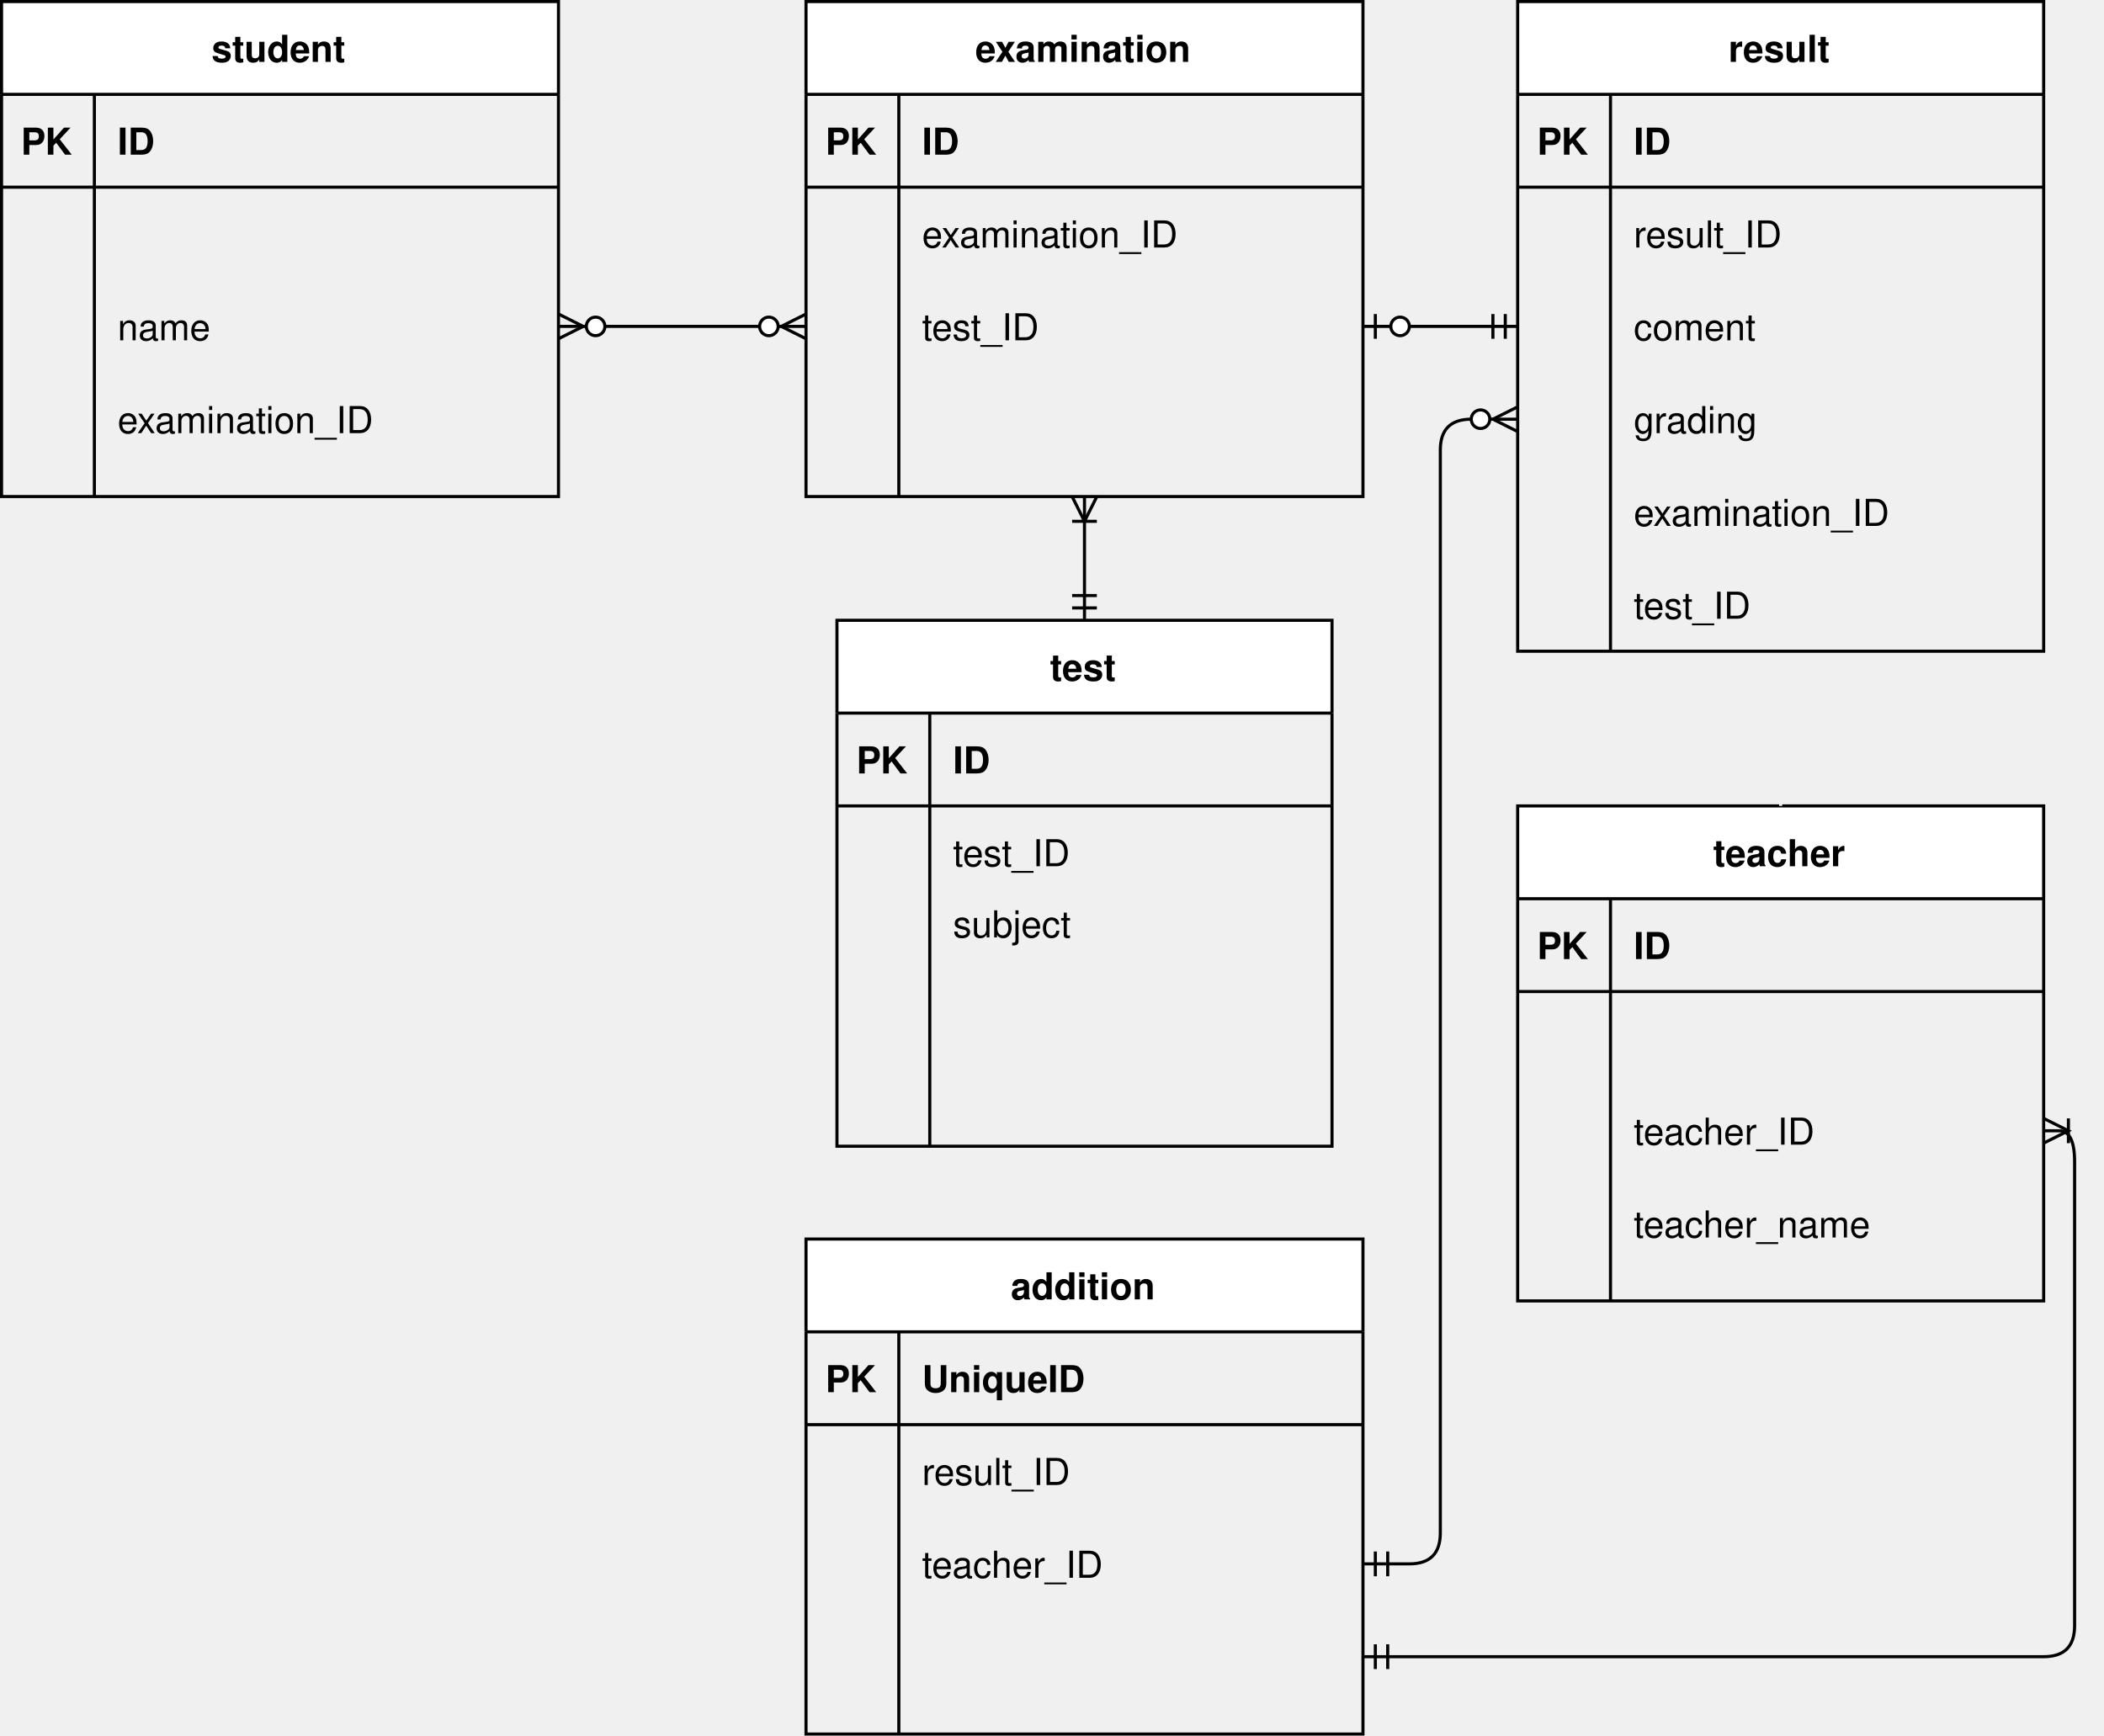
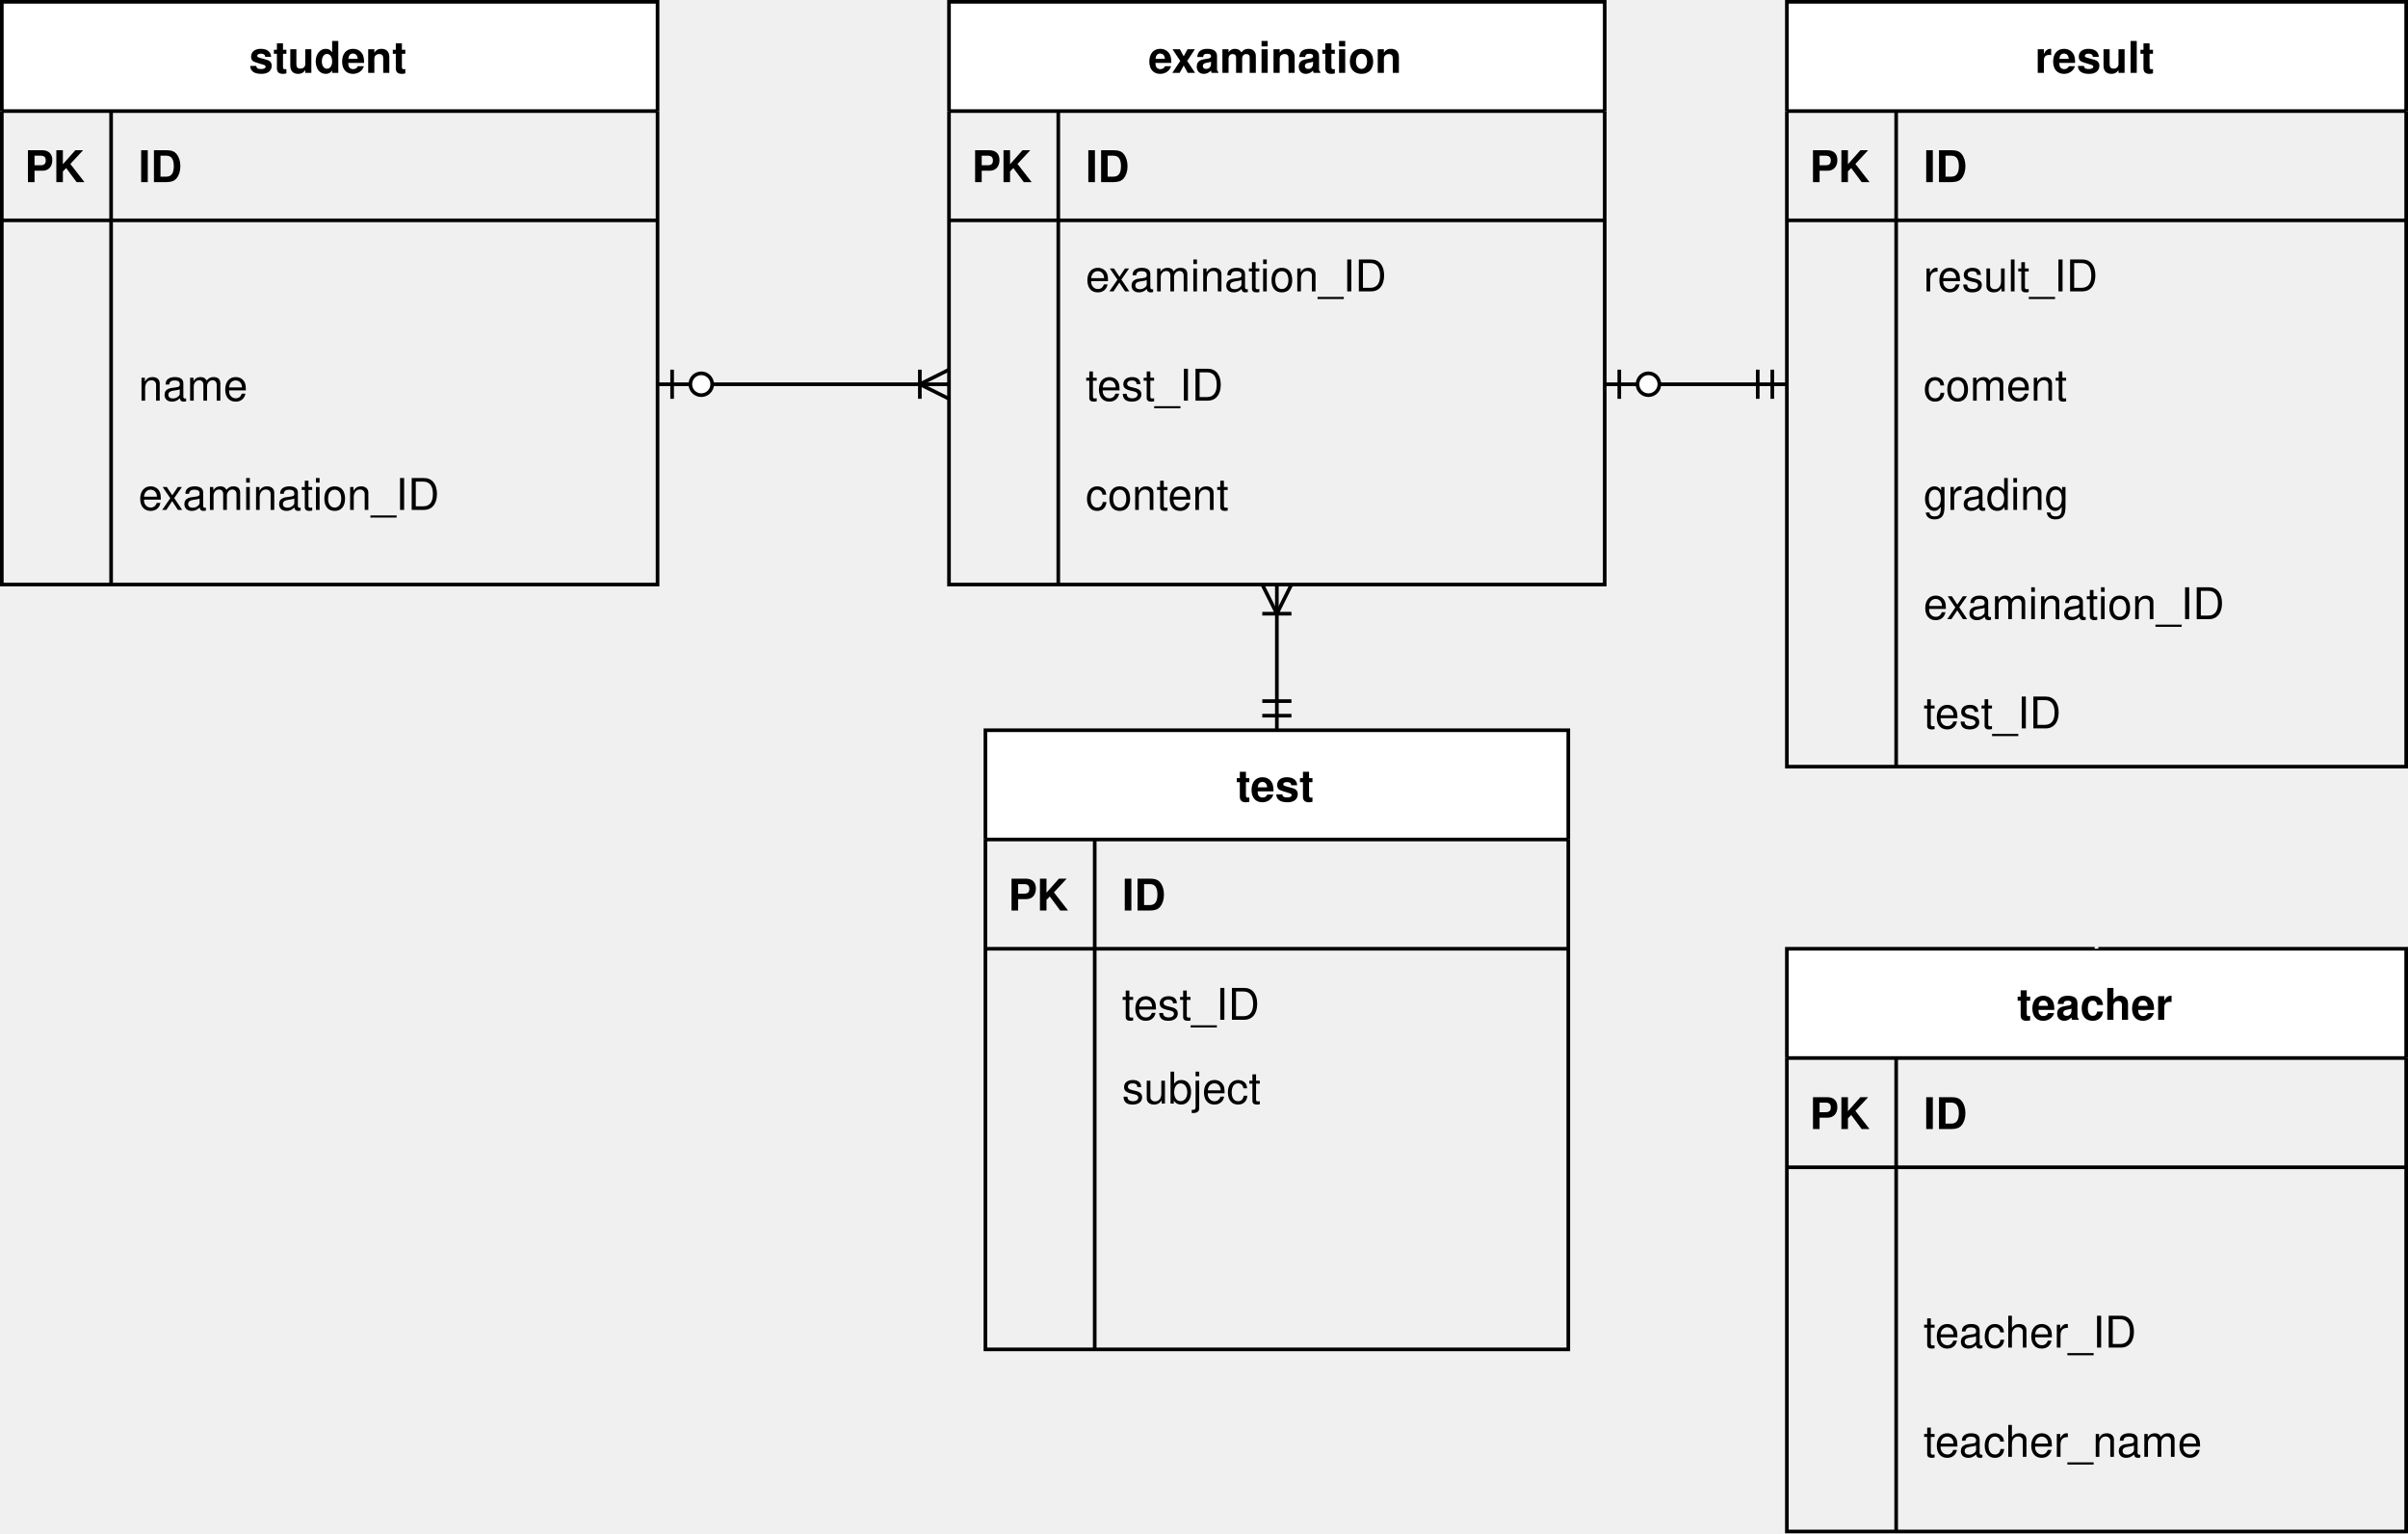
- <svg xmlns="http://www.w3.org/2000/svg" host="65bd71144e" version="1.1" width="680px" height="561px" viewBox="-0.5 -0.5 680 561" content="&lt;mxfile&gt;&lt;diagram id=&quot;pjRJuj0ucdOS4HTu2f16&quot; name=&quot;ページ1&quot;&gt;7V1dk5s2FP01fs1YfNn7WO9u0k4308wmnTZPHcVobVqMXJCzdn99hZHARmLNhwBBmOxkjAAB514d6x5drmfm/e74IYT77UfsIn9mzN3jzHyYGcbCuqP/xw2npMEGy6RhE3pu0gSyhs/ef4g1zlnrwXNRdHUgwdgn3v66cY2DAK3JVRsMQ/x6fdgL9q+vuocbJDR8XkNfbP3Dc8k2aV0ai6z9Z+RttvzKwGEPvIP8YPYk0Ra6+PWiyXycmfchxiT5tDveIz/GjuOSnPe+YG96YyEKSJkTTHbGd+gf2MMRBNdbFLL7Iyf+0PRW9/FHAr/FTauIwJAw25hz2kDRJtAL6KnmAzhv+z7cR9758KRl6/nuEzzhA+Ed8a3Vi3dE7nNimvhYaqUn2lm8GXf+Qjv/zG4m3g19bxPQz2v6oPEVVyGK6L08wYiwI0Qo+LOikKDjRROD5gPCO0TCEz2E7bXvmJmYnxoO237NrA4WrG17aXF+IGSetkn7zoxBPzB7FNjGEGxTaBT6mMSD/jP1dhhszva5hj/G0A3x/gsMN4iwhj32YvQev1OIUqA937/HPo6tGOAg7ongPdvpoxd+7jdMCN5xY7FHTzs9P7a9on8UiPv5O3tm09u9p9sg26Z/8eEhucdBRELqO3EfiJrwFcVmlJjQLG9DZjOzpMlMFRYzBYt9+rWazc6EBTObVTbHPGeO/MDBFLoX/8w5W891USDH2SiN8wWwZlu4WgKuvzz0jCsnoOTYVbSHay/YPCVnOjng7TaAPxY7uNWWIexBUFLeVppRUtlvESUWcxpaTPnAQa7H+6vAR3ZpkLvgo4VuoN5kI+Uw98E+y4l9mrPPXZfsc6fbQKnHPsvSIHfAPnx4iTHbX/rPipQD3gMPWWLQPPFQZR4CRodEZDWNpfUgIqs8yl0QkRjuciIK4A6Ng4oqQN4HFYmRMYmH6CTe0Ul6TrybS+ziSOySkpDMMOxyme+m1wPg+npgKV5Pdrm8G0CfYhJAglb4ELiR4A3pk5ZzkGFE7J2KiOmgaSQilrFlrSEtRuwDFREtrYJ2Swza9Z8u1xMRKwD/xndWa4aYwngFlCQTEVujpHGE8ZZWYbwtC+MjMpoYvgLaPZDQQpw4TyRUmYRkWmJbJLRoOpPVg4QW5UHugIQW4mQzOnz7O06aMeguE8zThxg6H1UAvgc+sidNUQEfSTXFtgjJHoemaGulKdqipjgO+qkAcx/0M02HVNCPXZJ+DBUmG8d8yFY2H1ICqnbpMqrop7XZjxLYRW0uIgc3vvsi9H+glQwgW7lYSkyhJO3YHoY81+mKQeqfjVYMZCZT8uUtynMDXTGwtVLo+Gj6AVYMKgD/xteD3ZYhpuBYASXJVgzaoiRnHLGxo1Vs7Iw1Nq4Acx/sM8XGCthHtlTQGvuMIzR2tFoqcMTQeDxZfhWg7oOBmr5vMjHQrGBxoDUKahpFa0JB5VHugoLEQBcd4c4LIPFwMJrMiQqg90BGYF6Cjc5RaCLKAXrfqy3Z+czxUOD+FNdgoJuPzxTlL/gjDE4zpuRlu3YwcH8LEokvxP8gbpmZYb7M43/nvujN/xmj/87mm1/T69CNhyP3/vPWiW8dPXJxGt36erEnOyne4OeIdmKz1ggfwjV7bv4aBOHkeuYdxgXIvSor8eYQSjW/K32PN4bIpy7/HV3dxxvpyp9iJs7cxcqlKlt2zi+SR2JnZa4hdOSYuY7muY4SHISOaiQyp+nV8sFfOPJ/IJ3YLBvhK9GJARiGKtOpUJx5qZZKMQCiLjNQqThzPy2mJgCI4oz+85F6YnEV6PuYoIBJsFFBTF3qxQCMQ7LJfE8TVhJFmzFGTFVg74WRJgFHBSN1qSEDMA4FJ/M9TRhJ1HBG9dpLFbz7oCIugk5U1IiKOhWTgdE01NaEi4zyOHfBRRxFfWBVRUIVgO6FhEpkMsRqKY9N6Wje4g0OoP+Yta7Kisz/oRAXqczJvps6M9OLwexCLU614wZ6Mc980EYaNnJVM8y8VFhWGjaW1x3x1/daUIYNcaYWoujgT8nDs4saxrfKLKXVtZuN7Kavio9RFDbKZ1f2ULU4zeofgSicup8eEwxJeXX945yaonAF6HsolAUGUk2927inOjF1WbsYSOqp9zx46oU9elVTB5Jy6sl8aTwijN5l1MFUR10JGXVZyhiMpJI60KuUOpDUUl/Tbt5483NgTKR1SXUw1VRXwkSdFjMGIymrDvSqqw4khdU3IXTpsB8LF2ldVh2UqVXbkipM97z3fH6cVCPmR9aQgrM05dlFkvJFznJBmnLy9Dlt+LamzKb3VznIyapkf7qymcsUNvNqY1ld2cp1JMiWCoVlSSlewSGVZrrXyUuvmwNfz7ksqXPN+3UuZ57ziXwaelnnWuQ6Ai3ms0vqEb/JdtQqHjk9n5HCQX3G42tdRS7I3QlU46rUdSvwYj0XTKfUehFc/rci6/qgddedD0pq0I4lPVCY40j8qnDa4xg5G8gKe7U2D5LUghx8ipRac0h+WqFFcxiCOaBL453xvHXUyDhphkD+HbBu3kJqXDByJAvOt2yYeHGlBefW0tkk1SYHtOB8E2nz5kykNQlDUhTy98D794D0/+4ov+xc1wB9ZLo1Lig5En21IT11+i6SpBplz4OntLx6E2anR24qStMb9cS2CPFeyGgYyXm6k1GnryFJilCOhozu+iMjSUnJMfyIbl3I+2CjxjUiJzY67+/0TST9alAqoyOnAOdO6KhpyYIhkVAR0L2QUH9rzreXYCouF9d/S6nyEgyfSV4twSTpBf0twdg5mdha5jykdFmrXEdmviOFSzCSspotOmC5VeiGS4Ad+B+fO1z6n27uJ3hNXfczlLkf3QwxJpeHh3C//YhdFB/xPw==&lt;/diagram&gt;&lt;/mxfile&gt;">
+ <svg xmlns="http://www.w3.org/2000/svg" host="65bd71144e" version="1.1" width="661px" height="421px" viewBox="-0.5 -0.5 661 421" content="&lt;mxfile&gt;&lt;diagram id=&quot;pjRJuj0ucdOS4HTu2f16&quot; name=&quot;ページ1&quot;&gt;7V1dc+I2FP01vO4gGxvyWEi67TQ73cnuTLtPHQUr4NZYjC0S2F9fCUv+kiD+tnA8m9lBsi1b514d6x6Jy8Rc7Y6fA7jffsEO8ibG1DlOzPuJYcxnd/R/VnGKKiywiCo2getEVSCp+Ob+RLxyymsProPCzIkEY4+4+2zlGvs+WpNMHQwC/JY97QV72bvu4QZJFd/W0JNr/3Idso1qF8Y8qf8NuZutuDOweYd3UJzMexJuoYPfUlXmw8RcBRiT6NPuuEIew07gEl3364Wj8YMFyCdFLjD5Fa/QO/DOEQTXWxTw5yMn0Wn6qHv2kcBnVrUMCQwIt405pRUUbQJdn15q3oNz2fPgPnTPp0c1W9dzHuEJH4hoSJSWL+4ROU+Radi51EqPtDFWZI2/0Ma/8Ydhh6Hnbnz6eU07yu64DFBIn+URhoSfIUMh+ooCgo6pKg7NZ4R3iAQnego/at1xM3E/NWxefkusDua8bpu2uDgRck/bxG0nxqAfuD0u2MaQbHPRKLSbxIXeE/V26G/O9snCzzB0Arz/DoMNIrxij12G3sMrhSgG2vW8FfYws6KPfdYSwXt+0EMv4tpnTAjeCWPxrseNnrttLekfBWI1/WRNLPq4K1oGSZn+sdMDssJ+SALqO6wNRE34hpgZFSY0i9uQ28wsaDKzCYuZksW+/lHOZmfCgonNSptjmjNHfuBgCt2Ld+acres4yFfjbBTGOQWs2RauMwnX3+97xlUQUHTuMtzDtetvHqMr7RzwVhvAHy87+KwtQ1g3QUl5W2lGSUXfIo1YzK5pscYHDnJc0V4JPrIKg9wFH811A/VdNmoc5j7YZzGyT332ueuSfe50GyjV2GdRGOQO2EcMLzlm+0f/WVHjgPfAQzM5aB55qDQPAaNDIprVjaX1IKJZcZS7ICI53BVE5MMdGgYVlYC8DyqSI2PChugo3tFJek68myrsYivsEpOQyjD8donvxvcDIHs/sJDvp7pd3g2gRzHxIUFLfPCdUPKGuKfFHOQ2IvZORcR40NQSEYvYstKQliP2GxURZ1oF7TM5aNd/ulxNRCwB/JV3VmuGGMP4BihJJSK2RknDCONnWoXxliqMD8lgYvgSaPdAQnN54jySUGkSUmmJbZHQvO5MVg8SmhcHuQMSmsuTzfDw/C/bNGPQQyaYxp24dT4qAXwPfGSNmmIDfKTUFNsiJGsYmqKllaZoyZriMOinBMx90M84HWqCfqyC9GM0YbJhzIesxuZDjYCq3XaZpuintdlPI7DL2lxIDg57+kvof6CVDKBauVgoTNHItmPrNuS5TlcMYv+stWKgMlkjL29ZnrvRFQNLK4VOjKYPsGJQAvgrrwerLUOMwXEDlKRaMWiLkuxhxMa2VrGxPdTYuATMfbDPGBs3wD6qpYLW2GcYobGt1VKBLYfGw9nlVwLqPhio7vdNRgaaXFgcaI2C6kbRmlBQcZS7oCA50EVHuHN9SFzsD2bnRAnQeyAjMC3ARucoNBLlAH3u5ZbsPO54yHd+YTkYaPHhiaL8HX+B/mnClbzk0A76zp9+JPEF+D8kLDMxzJcp+3duiz783wz9T5Yo/ojvQwv3R+H959JJlI4uSV1GSz9SR5KLWEFcI9uJz1pDfAjWvN/iaxBEkOuZdzgXICeTVuLqEIo1v4y+JyoD5FGXf0WZ57iyXfkrY+LEXWa5rcozK+cXUZf4VYlrSA3ZZq6haa6hCAepoQobmePt1erBf3HkfyCd2Cwa4TeiEwNwG6pMp0Jx4qVaKsUAyLrMjUrFiftpMTUBQBZn9J+PVBOLy0DfxwQFjIJNE8TUpV4MwDAkm8T3NGElWbQZYsRUBvZeGGkUcJpgpC41ZACGoeAkvqcJI8kazqC+9lIG7z6oSIigIxXVoqJOxWRg1A21NeEiozjOXXCRQDEFK1OFrm07vC0uKoF3L1xUYEMDE01FiEoH9RZvsA+9h6R2WVRr/okCfElsjo69Kzdz2RhMUqJxLCHXkI3FBghtFGIjlzzDzCuGRRViY5FtSHyLrwWB2JAnbAEKD964h3iSSmX8XralOMl2vZFd9xvjQ9SGjeKbLHtIXhxv7h+ANhy7nx7zDEWWdf3DnYracAnoe8iXBW4kqXq34U95YuoyhTFQpFXvefBUi370SqoOFFnVo/nScLQYvbOpgzGdeiNk1GVGYzCQhOpAr4zqQJFSfU2bGYwSo3dmdTCmVm+EiTrNaQwGkl0d6JVeHSjyq28C6NBhPxQu0jq7OlAkQJWAb3R/cZXdwFV3HivMwTuXkoNF5pHMLmKhy2mjEduinXyC5bIa8TzXEGhxF7EiC6zkXOklB2oml5yezkhhv/qyg1hauOSCwp1A2plSvvXeRvZJwysS8YQl64NzzXzQzP9CX1UfnN1154OKzJ+D3JRV9i1jGzkbqNIptfbaUWTgG9bGlNrmUCS0b88cRb7z2CxRX5krpDk8efNXo+ryi8c5tn1/NVk5fZj3zNS5rwqZ+bxRhZk615CUgKoyU9Ni8su70enJzxebD/8D&lt;/diagram&gt;&lt;/mxfile&gt;">
  <defs>
    <clipPath id="mx-clip-490-290-30-30-0">
      <rect x="490" y="290" width="30" height="30" />
    </clipPath>
    <clipPath id="mx-clip-526-290-134-30-0">
      <rect x="526" y="290" width="134" height="30" />
    </clipPath>
    <clipPath id="mx-clip-526-350-134-30-0">
      <rect x="526" y="350" width="134" height="30" />
    </clipPath>
    <clipPath id="mx-clip-526-380-134-30-0">
      <rect x="526" y="380" width="134" height="30" />
    </clipPath>
    <clipPath id="mx-clip-270-230-30-30-0">
      <rect x="270" y="230" width="30" height="30" />
    </clipPath>
    <clipPath id="mx-clip-306-230-124-30-0">
      <rect x="306" y="230" width="124" height="30" />
    </clipPath>
    <clipPath id="mx-clip-306-260-124-30-0">
      <rect x="306" y="260" width="124" height="30" />
    </clipPath>
    <clipPath id="mx-clip-306-290-124-30-0">
      <rect x="306" y="290" width="124" height="30" />
    </clipPath>
    <clipPath id="mx-clip-0-30-30-30-0">
      <rect x="0" y="30" width="30" height="30" />
    </clipPath>
    <clipPath id="mx-clip-36-30-144-30-0">
      <rect x="36" y="30" width="144" height="30" />
    </clipPath>
    <clipPath id="mx-clip-36-90-144-30-0">
      <rect x="36" y="90" width="144" height="30" />
    </clipPath>
    <clipPath id="mx-clip-36-120-144-30-0">
      <rect x="36" y="120" width="144" height="30" />
    </clipPath>
    <clipPath id="mx-clip-260-30-30-30-0">
      <rect x="260" y="30" width="30" height="30" />
    </clipPath>
    <clipPath id="mx-clip-296-30-144-30-0">
      <rect x="296" y="30" width="144" height="30" />
    </clipPath>
    <clipPath id="mx-clip-296-60-144-30-0">
      <rect x="296" y="60" width="144" height="30" />
    </clipPath>
    <clipPath id="mx-clip-296-90-144-30-0">
      <rect x="296" y="90" width="144" height="30" />
    </clipPath>
+     <clipPath id="mx-clip-296-120-144-30-0">
+       <rect x="296" y="120" width="144" height="30" />
+     </clipPath>
    <clipPath id="mx-clip-490-30-30-30-0">
      <rect x="490" y="30" width="30" height="30" />
    </clipPath>
    <clipPath id="mx-clip-526-30-134-30-0">
      <rect x="526" y="30" width="134" height="30" />
    </clipPath>
    <clipPath id="mx-clip-526-60-134-30-0">
      <rect x="526" y="60" width="134" height="30" />
    </clipPath>
    <clipPath id="mx-clip-526-90-134-30-0">
      <rect x="526" y="90" width="134" height="30" />
    </clipPath>
    <clipPath id="mx-clip-526-120-134-30-0">
      <rect x="526" y="120" width="134" height="30" />
    </clipPath>
    <clipPath id="mx-clip-526-150-134-30-0">
      <rect x="526" y="150" width="134" height="30" />
    </clipPath>
    <clipPath id="mx-clip-526-180-134-30-0">
      <rect x="526" y="180" width="134" height="30" />
-     </clipPath>
-     <clipPath id="mx-clip-260-430-30-30-0">
-       <rect x="260" y="430" width="30" height="30" />
-     </clipPath>
-     <clipPath id="mx-clip-296-430-144-30-0">
-       <rect x="296" y="430" width="144" height="30" />
-     </clipPath>
-     <clipPath id="mx-clip-296-460-144-30-0">
-       <rect x="296" y="460" width="144" height="30" />
-     </clipPath>
-     <clipPath id="mx-clip-296-490-144-30-0">
-       <rect x="296" y="490" width="144" height="30" />
    </clipPath>
  </defs>
  <g>
    <path d="M 490 290 L 490 260 L 660 260 L 660 290" fill="#ffffff" stroke="#000000" stroke-miterlimit="10" pointer-events="all" />
    <path d="M 490 290 L 490 420 L 660 420 L 660 290" fill="none" stroke="#000000" stroke-miterlimit="10" pointer-events="none" />
    <path d="M 490 290 L 660 290" fill="none" stroke="#000000" stroke-miterlimit="10" pointer-events="none" />
    <path d="M 520 290 L 520 420" fill="none" stroke="#000000" stroke-miterlimit="10" pointer-events="none" />
    <g fill="#000000" font-family="Helvetica" font-weight="bold" pointer-events="none" text-anchor="middle" font-size="12px">
      <text x="574.5" y="279.5">
                teacher
            </text>
    </g>
    <path d="M 490 290 M 660 290 M 660 320 L 490 320" fill="none" stroke="#000000" stroke-miterlimit="10" pointer-events="none" />
    <path d="M 490 290 M 520 290 M 520 320 M 490 320" fill="none" stroke="#000000" stroke-miterlimit="10" pointer-events="none" />
    <g fill="#000000" font-family="Helvetica" font-weight="bold" pointer-events="none" clip-path="url(#mx-clip-490-290-30-30-0)" text-anchor="middle" font-size="12px">
      <text x="504.5" y="309.5">
                PK
            </text>
    </g>
    <path d="M 520 290 M 660 290 M 660 320 M 520 320" fill="none" stroke="#000000" stroke-miterlimit="10" pointer-events="none" />
    <g fill="#000000" font-family="Helvetica" font-weight="bold" text-decoration="underline" pointer-events="none" clip-path="url(#mx-clip-526-290-134-30-0)" font-size="12px">
      <text x="527.5" y="309.5">
                ID
            </text>
    </g>
    <path d="M 490 320 M 660 320 M 660 350 M 490 350" fill="none" stroke="#000000" stroke-miterlimit="10" pointer-events="none" />
    <path d="M 490 320 M 520 320 M 520 350 M 490 350" fill="none" stroke="#000000" stroke-miterlimit="10" pointer-events="none" />
    <path d="M 520 320 M 660 320 M 660 350 M 520 350" fill="none" stroke="#000000" stroke-miterlimit="10" pointer-events="none" />
    <path d="M 490 350 M 660 350 M 660 380 M 490 380" fill="none" stroke="#000000" stroke-miterlimit="10" pointer-events="none" />
    <path d="M 490 350 M 520 350 M 520 380 M 490 380" fill="none" stroke="#000000" stroke-miterlimit="10" pointer-events="none" />
    <path d="M 520 350 M 660 350 M 660 380 M 520 380" fill="none" stroke="#000000" stroke-miterlimit="10" pointer-events="none" />
    <g fill="#000000" font-family="Helvetica" pointer-events="none" clip-path="url(#mx-clip-526-350-134-30-0)" font-size="12px">
      <text x="527.5" y="369.5">
                teacher_ID
            </text>
    </g>
    <path d="M 490 380 M 660 380 M 660 410 M 490 410" fill="none" stroke="#000000" stroke-miterlimit="10" pointer-events="none" />
    <path d="M 490 380 M 520 380 M 520 410 M 490 410" fill="none" stroke="#000000" stroke-miterlimit="10" pointer-events="none" />
    <path d="M 520 380 M 660 380 M 660 410 M 520 410" fill="none" stroke="#000000" stroke-miterlimit="10" pointer-events="none" />
    <g fill="#000000" font-family="Helvetica" pointer-events="none" clip-path="url(#mx-clip-526-380-134-30-0)" font-size="12px">
      <text x="527.5" y="399.5">
                teacher_name
            </text>
    </g>
    <path d="M 270 230 L 270 200 L 430 200 L 430 230" fill="#ffffff" stroke="#000000" stroke-miterlimit="10" pointer-events="none" />
    <path d="M 270 230 L 270 370 L 430 370 L 430 230" fill="none" stroke="#000000" stroke-miterlimit="10" pointer-events="none" />
    <path d="M 270 230 L 430 230" fill="none" stroke="#000000" stroke-miterlimit="10" pointer-events="none" />
    <path d="M 300 230 L 300 370" fill="none" stroke="#000000" stroke-miterlimit="10" pointer-events="none" />
    <g fill="#000000" font-family="Helvetica" font-weight="bold" pointer-events="none" text-anchor="middle" font-size="12px">
      <text x="349.5" y="219.5">
                test
            </text>
    </g>
    <path d="M 270 230 M 430 230 M 430 260 L 270 260" fill="none" stroke="#000000" stroke-miterlimit="10" pointer-events="none" />
    <path d="M 270 230 M 300 230 M 300 260 M 270 260" fill="none" stroke="#000000" stroke-miterlimit="10" pointer-events="none" />
    <g fill="#000000" font-family="Helvetica" font-weight="bold" pointer-events="none" clip-path="url(#mx-clip-270-230-30-30-0)" text-anchor="middle" font-size="12px">
      <text x="284.5" y="249.5">
                PK
            </text>
    </g>
    <path d="M 300 230 M 430 230 M 430 260 M 300 260" fill="none" stroke="#000000" stroke-miterlimit="10" pointer-events="none" />
    <g fill="#000000" font-family="Helvetica" font-weight="bold" text-decoration="underline" pointer-events="none" clip-path="url(#mx-clip-306-230-124-30-0)" font-size="12px">
      <text x="307.5" y="249.5">
                ID
            </text>
    </g>
    <path d="M 270 260 M 430 260 M 430 290 M 270 290" fill="none" stroke="#000000" stroke-miterlimit="10" pointer-events="none" />
    <path d="M 270 260 M 300 260 M 300 290 M 270 290" fill="none" stroke="#000000" stroke-miterlimit="10" pointer-events="none" />
    <path d="M 300 260 M 430 260 M 430 290 M 300 290" fill="none" stroke="#000000" stroke-miterlimit="10" pointer-events="none" />
    <g fill="#000000" font-family="Helvetica" pointer-events="none" clip-path="url(#mx-clip-306-260-124-30-0)" font-size="12px">
      <text x="307.5" y="279.5">
                test_ID
            </text>
    </g>
    <path d="M 270 290 M 430 290 M 430 320 M 270 320" fill="none" stroke="#000000" stroke-miterlimit="10" pointer-events="none" />
    <path d="M 270 290 M 300 290 M 300 320 M 270 320" fill="none" stroke="#000000" stroke-miterlimit="10" pointer-events="none" />
    <path d="M 300 290 M 430 290 M 430 320 M 300 320" fill="none" stroke="#000000" stroke-miterlimit="10" pointer-events="none" />
    <g fill="#000000" font-family="Helvetica" pointer-events="none" clip-path="url(#mx-clip-306-290-124-30-0)" font-size="12px">
      <text x="307.5" y="302.5">
                subject
            </text>
    </g>
    <path d="M 270 320 M 430 320 M 430 350 M 270 350" fill="none" stroke="#000000" stroke-miterlimit="10" pointer-events="none" />
    <path d="M 270 320 M 300 320 M 300 350 M 270 350" fill="none" stroke="#000000" stroke-miterlimit="10" pointer-events="none" />
    <path d="M 300 320 M 430 320 M 430 350 M 300 350" fill="none" stroke="#000000" stroke-miterlimit="10" pointer-events="none" />
    <path d="M 270 350 M 430 350 M 430 370 M 270 370" fill="none" stroke="#000000" stroke-miterlimit="10" pointer-events="none" />
    <path d="M 270 350 M 300 350 M 300 370 M 270 370" fill="none" stroke="#000000" stroke-miterlimit="10" pointer-events="none" />
    <path d="M 300 350 M 430 350 M 430 370 M 300 370" fill="none" stroke="#000000" stroke-miterlimit="10" pointer-events="none" />
    <path d="M 0 30 L 0 0 L 180 0 L 180 30" fill="#ffffff" stroke="#000000" stroke-miterlimit="10" pointer-events="none" />
    <path d="M 0 30 L 0 160 L 180 160 L 180 30" fill="none" stroke="#000000" stroke-miterlimit="10" pointer-events="none" />
    <path d="M 0 30 L 180 30" fill="none" stroke="#000000" stroke-miterlimit="10" pointer-events="none" />
    <path d="M 30 30 L 30 160" fill="none" stroke="#000000" stroke-miterlimit="10" pointer-events="none" />
    <g fill="#000000" font-family="Helvetica" font-weight="bold" pointer-events="none" text-anchor="middle" font-size="12px">
      <text x="89.5" y="19.5">
                student
            </text>
    </g>
    <path d="M 0 30 M 180 30 M 180 60 L 0 60" fill="none" stroke="#000000" stroke-miterlimit="10" pointer-events="none" />
    <path d="M 0 30 M 30 30 M 30 60 M 0 60" fill="none" stroke="#000000" stroke-miterlimit="10" pointer-events="none" />
    <g fill="#000000" font-family="Helvetica" font-weight="bold" pointer-events="none" clip-path="url(#mx-clip-0-30-30-30-0)" text-anchor="middle" font-size="12px">
      <text x="14.5" y="49.5">
                PK
            </text>
    </g>
    <path d="M 30 30 M 180 30 M 180 60 M 30 60" fill="none" stroke="#000000" stroke-miterlimit="10" pointer-events="none" />
    <g fill="#000000" font-family="Helvetica" font-weight="bold" text-decoration="underline" pointer-events="none" clip-path="url(#mx-clip-36-30-144-30-0)" font-size="12px">
      <text x="37.5" y="49.5">
                ID
            </text>
    </g>
    <path d="M 0 60 M 180 60 M 180 90 M 0 90" fill="none" stroke="#000000" stroke-miterlimit="10" pointer-events="none" />
    <path d="M 0 60 M 30 60 M 30 90 M 0 90" fill="none" stroke="#000000" stroke-miterlimit="10" pointer-events="none" />
    <path d="M 30 60 M 180 60 M 180 90 M 30 90" fill="none" stroke="#000000" stroke-miterlimit="10" pointer-events="none" />
    <path d="M 0 90 M 180 90 M 180 120 M 0 120" fill="none" stroke="#000000" stroke-miterlimit="10" pointer-events="none" />
    <path d="M 0 90 M 30 90 M 30 120 M 0 120" fill="none" stroke="#000000" stroke-miterlimit="10" pointer-events="none" />
    <path d="M 30 90 M 180 90 M 180 120 M 30 120" fill="none" stroke="#000000" stroke-miterlimit="10" pointer-events="none" />
    <g fill="#000000" font-family="Helvetica" pointer-events="none" clip-path="url(#mx-clip-36-90-144-30-0)" font-size="12px">
      <text x="37.5" y="109.5">
                name
            </text>
    </g>
    <path d="M 0 120 M 180 120 M 180 150 M 0 150" fill="none" stroke="#000000" stroke-miterlimit="10" pointer-events="none" />
    <path d="M 0 120 M 30 120 M 30 150 M 0 150" fill="none" stroke="#000000" stroke-miterlimit="10" pointer-events="none" />
    <path d="M 30 120 M 180 120 M 180 150 M 30 150" fill="none" stroke="#000000" stroke-miterlimit="10" pointer-events="none" />
    <g fill="#000000" font-family="Helvetica" pointer-events="none" clip-path="url(#mx-clip-36-120-144-30-0)" font-size="12px">
      <text x="37.5" y="139.5">
                examination_ID
            </text>
    </g>
    <path d="M 575 260 L 575 210" fill="none" stroke="#f0f0f0" stroke-miterlimit="10" pointer-events="none" />
    <path d="M 571 256 L 579 256 M 571 252 L 579 252" fill="none" stroke="#f0f0f0" stroke-miterlimit="10" pointer-events="none" />
    <path d="M 579 218 L 571 218 M 571 210 L 575 218 L 579 210" fill="none" stroke="#f0f0f0" stroke-miterlimit="10" pointer-events="none" />
    <path d="M 260 30 L 260 0 L 440 0 L 440 30" fill="#ffffff" stroke="#000000" stroke-miterlimit="10" pointer-events="none" />
    <path d="M 260 30 L 260 160 L 440 160 L 440 30" fill="none" stroke="#000000" stroke-miterlimit="10" pointer-events="none" />
    <path d="M 260 30 L 440 30" fill="none" stroke="#000000" stroke-miterlimit="10" pointer-events="none" />
    <path d="M 290 30 L 290 160" fill="none" stroke="#000000" stroke-miterlimit="10" pointer-events="none" />
    <g fill="#000000" font-family="Helvetica" font-weight="bold" pointer-events="none" text-anchor="middle" font-size="12px">
      <text x="349.5" y="19.5">
                examination
            </text>
    </g>
    <path d="M 260 30 M 440 30 M 440 60 L 260 60" fill="none" stroke="#000000" stroke-miterlimit="10" pointer-events="none" />
    <path d="M 260 30 M 290 30 M 290 60 M 260 60" fill="none" stroke="#000000" stroke-miterlimit="10" pointer-events="none" />
    <g fill="#000000" font-family="Helvetica" font-weight="bold" pointer-events="none" clip-path="url(#mx-clip-260-30-30-30-0)" text-anchor="middle" font-size="12px">
      <text x="274.5" y="49.5">
                PK
            </text>
    </g>
    <path d="M 290 30 M 440 30 M 440 60 M 290 60" fill="none" stroke="#000000" stroke-miterlimit="10" pointer-events="none" />
    <g fill="#000000" font-family="Helvetica" font-weight="bold" text-decoration="underline" pointer-events="none" clip-path="url(#mx-clip-296-30-144-30-0)" font-size="12px">
      <text x="297.5" y="49.5">
                ID
            </text>
    </g>
    <path d="M 260 60 M 440 60 M 440 90 M 260 90" fill="none" stroke="#000000" stroke-miterlimit="10" pointer-events="none" />
    <path d="M 260 60 M 290 60 M 290 90 M 260 90" fill="none" stroke="#000000" stroke-miterlimit="10" pointer-events="none" />
    <path d="M 290 60 M 440 60 M 440 90 M 290 90" fill="none" stroke="#000000" stroke-miterlimit="10" pointer-events="none" />
    <g fill="#000000" font-family="Helvetica" pointer-events="none" clip-path="url(#mx-clip-296-60-144-30-0)" font-size="12px">
      <text x="297.5" y="79.5">
                examination_ID
            </text>
    </g>
    <path d="M 260 90 M 440 90 M 440 120 M 260 120" fill="none" stroke="#000000" stroke-miterlimit="10" pointer-events="none" />
    <path d="M 260 90 M 290 90 M 290 120 M 260 120" fill="none" stroke="#000000" stroke-miterlimit="10" pointer-events="none" />
    <path d="M 290 90 M 440 90 M 440 120 M 290 120" fill="none" stroke="#000000" stroke-miterlimit="10" pointer-events="none" />
    <g fill="#000000" font-family="Helvetica" pointer-events="none" clip-path="url(#mx-clip-296-90-144-30-0)" font-size="12px">
      <text x="297.5" y="109.5">
                test_ID
            </text>
    </g>
    <path d="M 260 120 M 440 120 M 440 150 M 260 150" fill="none" stroke="#000000" stroke-miterlimit="10" pointer-events="none" />
    <path d="M 260 120 M 290 120 M 290 150 M 260 150" fill="none" stroke="#000000" stroke-miterlimit="10" pointer-events="none" />
    <path d="M 290 120 M 440 120 M 440 150 M 290 150" fill="none" stroke="#000000" stroke-miterlimit="10" pointer-events="none" />
+     <g fill="#000000" font-family="Helvetica" pointer-events="none" clip-path="url(#mx-clip-296-120-144-30-0)" font-size="12px">
+       <text x="297.5" y="139.5">
+                 content
+             </text>
+     </g>
    <path d="M 490 30 L 490 0 L 660 0 L 660 30" fill="#ffffff" stroke="#000000" stroke-miterlimit="10" pointer-events="none" />
    <path d="M 490 30 L 490 210 L 660 210 L 660 30" fill="none" stroke="#000000" stroke-miterlimit="10" pointer-events="none" />
    <path d="M 490 30 L 660 30" fill="none" stroke="#000000" stroke-miterlimit="10" pointer-events="none" />
    <path d="M 520 30 L 520 210" fill="none" stroke="#000000" stroke-miterlimit="10" pointer-events="none" />
    <g fill="#000000" font-family="Helvetica" font-weight="bold" pointer-events="none" text-anchor="middle" font-size="12px">
      <text x="574.5" y="19.5">
                result
            </text>
    </g>
    <path d="M 490 30 M 660 30 M 660 60 L 490 60" fill="none" stroke="#000000" stroke-miterlimit="10" pointer-events="none" />
    <path d="M 490 30 M 520 30 M 520 60 M 490 60" fill="none" stroke="#000000" stroke-miterlimit="10" pointer-events="none" />
    <g fill="#000000" font-family="Helvetica" font-weight="bold" pointer-events="none" clip-path="url(#mx-clip-490-30-30-30-0)" text-anchor="middle" font-size="12px">
      <text x="504.5" y="49.5">
                PK
            </text>
    </g>
    <path d="M 520 30 M 660 30 M 660 60 M 520 60" fill="none" stroke="#000000" stroke-miterlimit="10" pointer-events="none" />
    <g fill="#000000" font-family="Helvetica" font-weight="bold" text-decoration="underline" pointer-events="none" clip-path="url(#mx-clip-526-30-134-30-0)" font-size="12px">
      <text x="527.5" y="49.5">
                ID
            </text>
    </g>
    <path d="M 490 60 M 660 60 M 660 90 M 490 90" fill="none" stroke="#000000" stroke-miterlimit="10" pointer-events="none" />
    <path d="M 490 60 M 520 60 M 520 90 M 490 90" fill="none" stroke="#000000" stroke-miterlimit="10" pointer-events="none" />
    <path d="M 520 60 M 660 60 M 660 90 M 520 90" fill="none" stroke="#000000" stroke-miterlimit="10" pointer-events="none" />
    <g fill="#000000" font-family="Helvetica" pointer-events="none" clip-path="url(#mx-clip-526-60-134-30-0)" font-size="12px">
      <text x="527.5" y="79.5">
                result_ID
            </text>
    </g>
    <path d="M 490 90 M 660 90 M 660 120 M 490 120" fill="none" stroke="#000000" stroke-miterlimit="10" pointer-events="none" />
    <path d="M 490 90 M 520 90 M 520 120 M 490 120" fill="none" stroke="#000000" stroke-miterlimit="10" pointer-events="none" />
    <path d="M 520 90 M 660 90 M 660 120 M 520 120" fill="none" stroke="#000000" stroke-miterlimit="10" pointer-events="none" />
    <g fill="#000000" font-family="Helvetica" pointer-events="none" clip-path="url(#mx-clip-526-90-134-30-0)" font-size="12px">
      <text x="527.5" y="109.5">
                coment
            </text>
    </g>
    <path d="M 490 120 M 660 120 M 660 150 M 490 150" fill="none" stroke="#000000" stroke-miterlimit="10" pointer-events="none" />
    <path d="M 490 120 M 520 120 M 520 150 M 490 150" fill="none" stroke="#000000" stroke-miterlimit="10" pointer-events="none" />
    <path d="M 520 120 M 660 120 M 660 150 M 520 150" fill="none" stroke="#000000" stroke-miterlimit="10" pointer-events="none" />
    <g fill="#000000" font-family="Helvetica" pointer-events="none" clip-path="url(#mx-clip-526-120-134-30-0)" font-size="12px">
      <text x="527.5" y="139.5">
                grading
            </text>
    </g>
-     <path d="M 180 105 L 260 105" fill="none" stroke="#000000" stroke-miterlimit="10" pointer-events="none" />
-     <ellipse cx="192" cy="105" rx="3" ry="3" fill="#ffffff" stroke="#000000" pointer-events="none" />
-     <path d="M 180 109 L 188 105 L 180 101" fill="none" stroke="#000000" stroke-miterlimit="10" pointer-events="none" />
-     <ellipse cx="248" cy="105" rx="3" ry="3" fill="#ffffff" stroke="#000000" pointer-events="none" />
-     <path d="M 260 101 L 252 105 L 260 109" fill="none" stroke="#000000" stroke-miterlimit="10" pointer-events="none" />
    <path d="M 350 200 L 350 160" fill="none" stroke="#000000" stroke-miterlimit="10" pointer-events="none" />
    <path d="M 346 196 L 354 196 M 346 192 L 354 192" fill="none" stroke="#000000" stroke-miterlimit="10" pointer-events="none" />
    <path d="M 354 168 L 346 168 M 346 160 L 350 168 L 354 160" fill="none" stroke="#000000" stroke-miterlimit="10" pointer-events="none" />
    <path d="M 490 105 L 470 105 Q 460 105 465 105 L 467.5 105 Q 470 105 460 105 L 440 105" fill="none" stroke="#000000" stroke-miterlimit="10" pointer-events="none" />
    <path d="M 486 109 L 486 101 M 482 109 L 482 101" fill="none" stroke="#000000" stroke-miterlimit="10" pointer-events="none" />
    <ellipse cx="452" cy="105" rx="3" ry="3" fill="#ffffff" stroke="#000000" pointer-events="none" />
    <path d="M 444 101 L 444 109" fill="none" stroke="#000000" stroke-miterlimit="10" pointer-events="none" />
    <path d="M 520 150 M 660 150 M 660 180 M 520 180" fill="none" stroke="#000000" stroke-miterlimit="10" pointer-events="none" />
    <g fill="#000000" font-family="Helvetica" pointer-events="none" clip-path="url(#mx-clip-526-150-134-30-0)" font-size="12px">
      <text x="527.5" y="169.5">
                examination_ID
            </text>
    </g>
    <path d="M 520 180 M 660 180 M 660 210 M 520 210" fill="none" stroke="#000000" stroke-miterlimit="10" pointer-events="none" />
    <g fill="#000000" font-family="Helvetica" pointer-events="none" clip-path="url(#mx-clip-526-180-134-30-0)" font-size="12px">
      <text x="527.5" y="199.5">
                test_ID
            </text>
    </g>
-     <path d="M 260 430 L 260 400 L 440 400 L 440 430" fill="#ffffff" stroke="#000000" stroke-miterlimit="10" pointer-events="none" />
-     <path d="M 260 430 L 260 560 L 440 560 L 440 430" fill="none" stroke="#000000" stroke-miterlimit="10" pointer-events="none" />
-     <path d="M 260 430 L 440 430" fill="none" stroke="#000000" stroke-miterlimit="10" pointer-events="none" />
-     <path d="M 290 430 L 290 560" fill="none" stroke="#000000" stroke-miterlimit="10" pointer-events="none" />
-     <g fill="#000000" font-family="Helvetica" font-weight="bold" pointer-events="none" text-anchor="middle" font-size="12px">
-       <text x="349.5" y="419.5">
-                 addition
-             </text>
-     </g>
-     <path d="M 260 430 M 440 430 M 440 460 L 260 460" fill="none" stroke="#000000" stroke-miterlimit="10" pointer-events="none" />
-     <path d="M 260 430 M 290 430 M 290 460 M 260 460" fill="none" stroke="#000000" stroke-miterlimit="10" pointer-events="none" />
-     <g fill="#000000" font-family="Helvetica" font-weight="bold" pointer-events="none" clip-path="url(#mx-clip-260-430-30-30-0)" text-anchor="middle" font-size="12px">
-       <text x="274.5" y="449.5">
-                 PK
-             </text>
-     </g>
-     <path d="M 290 430 M 440 430 M 440 460 M 290 460" fill="none" stroke="#000000" stroke-miterlimit="10" pointer-events="none" />
-     <g fill="#000000" font-family="Helvetica" font-weight="bold" text-decoration="underline" pointer-events="none" clip-path="url(#mx-clip-296-430-144-30-0)" font-size="12px">
-       <text x="297.5" y="449.5">
-                 UniqueID
-             </text>
-     </g>
-     <path d="M 260 460 M 440 460 M 440 490 M 260 490" fill="none" stroke="#000000" stroke-miterlimit="10" pointer-events="none" />
-     <path d="M 260 460 M 290 460 M 290 490 M 260 490" fill="none" stroke="#000000" stroke-miterlimit="10" pointer-events="none" />
-     <path d="M 290 460 M 440 460 M 440 490 M 290 490" fill="none" stroke="#000000" stroke-miterlimit="10" pointer-events="none" />
-     <g fill="#000000" font-family="Helvetica" pointer-events="none" clip-path="url(#mx-clip-296-460-144-30-0)" font-size="12px">
-       <text x="297.5" y="479.5">
-                 result_ID
-             </text>
-     </g>
-     <path d="M 260 490 M 440 490 M 440 520 M 260 520" fill="none" stroke="#000000" stroke-miterlimit="10" pointer-events="none" />
-     <path d="M 260 490 M 290 490 M 290 520 M 260 520" fill="none" stroke="#000000" stroke-miterlimit="10" pointer-events="none" />
-     <path d="M 290 490 M 440 490 M 440 520 M 290 520" fill="none" stroke="#000000" stroke-miterlimit="10" pointer-events="none" />
-     <g fill="#000000" font-family="Helvetica" pointer-events="none" clip-path="url(#mx-clip-296-490-144-30-0)" font-size="12px">
-       <text x="297.5" y="509.5">
-                 teacher_ID
-             </text>
-     </g>
-     <path d="M 260 520 M 440 520 M 440 550 M 260 550" fill="none" stroke="#000000" stroke-miterlimit="10" pointer-events="none" />
-     <path d="M 260 520 M 290 520 M 290 550 M 260 550" fill="none" stroke="#000000" stroke-miterlimit="10" pointer-events="none" />
-     <path d="M 290 520 M 440 520 M 440 550 M 290 550" fill="none" stroke="#000000" stroke-miterlimit="10" pointer-events="none" />
-     <path d="M 440 505 L 455 505 Q 465 505 465 495 L 465 145 Q 465 135 475 135 L 490 135" fill="none" stroke="#000000" stroke-miterlimit="10" pointer-events="none" />
-     <path d="M 444 501 L 444 509 M 448 501 L 448 509" fill="none" stroke="#000000" stroke-miterlimit="10" pointer-events="none" />
-     <ellipse cx="478" cy="135" rx="3" ry="3" fill="#ffffff" stroke="#000000" pointer-events="none" />
-     <path d="M 490 131 L 482 135 L 490 139" fill="none" stroke="#000000" stroke-miterlimit="10" pointer-events="none" />
-     <path d="M 440 535 L 660 535 Q 670 535 670 525 L 670 375 Q 670 365 665 365 L 660 365" fill="none" stroke="#000000" stroke-miterlimit="10" pointer-events="none" />
-     <path d="M 444 531 L 444 539 M 448 531 L 448 539" fill="none" stroke="#000000" stroke-miterlimit="10" pointer-events="none" />
-     <path d="M 668 361 L 668 369 M 660 369 L 668 365 L 660 361" fill="none" stroke="#000000" stroke-miterlimit="10" pointer-events="none" />
+     <path d="M 180 105 L 200 105 Q 210 105 220 105 L 225 105 Q 230 105 240 105 L 260 105" fill="none" stroke="#000000" stroke-miterlimit="10" pointer-events="none" />
+     <ellipse cx="192" cy="105" rx="3" ry="3" fill="#ffffff" stroke="#000000" pointer-events="none" />
+     <path d="M 184 101 L 184 109" fill="none" stroke="#000000" stroke-miterlimit="10" pointer-events="none" />
+     <path d="M 252 109 L 252 101 M 260 101 L 252 105 L 260 109" fill="none" stroke="#000000" stroke-miterlimit="10" pointer-events="none" />
  </g>
</svg>
